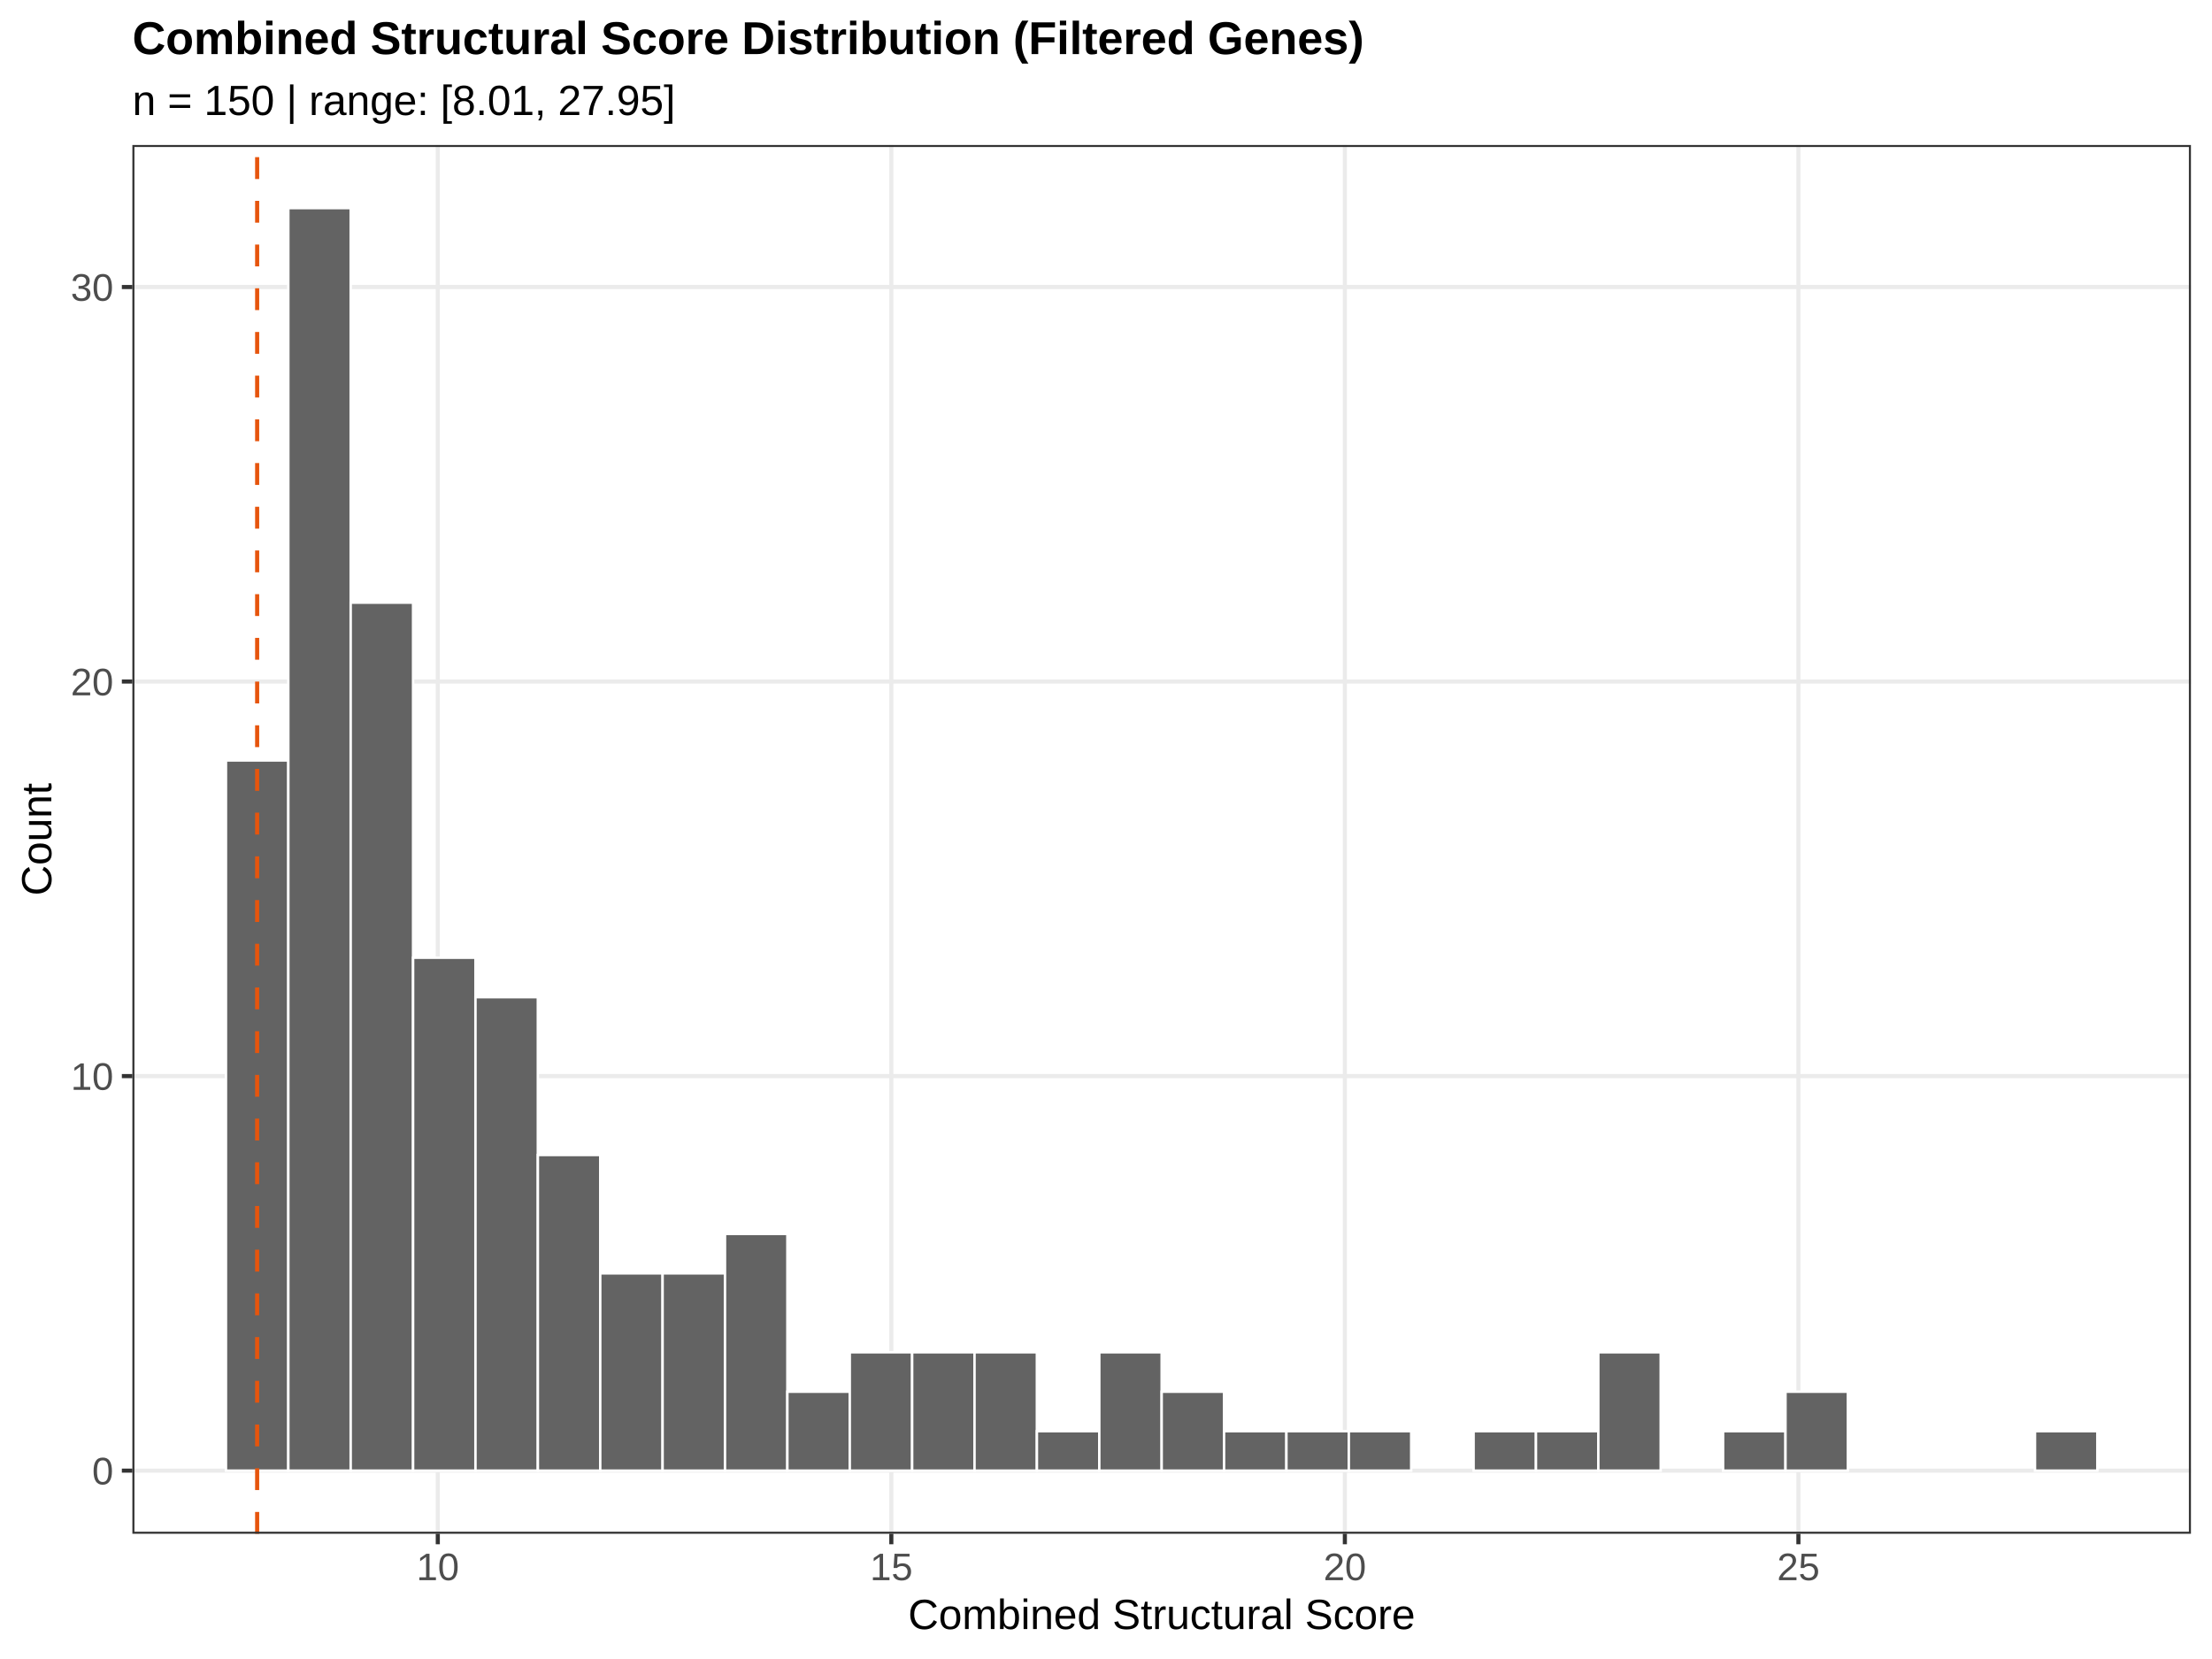
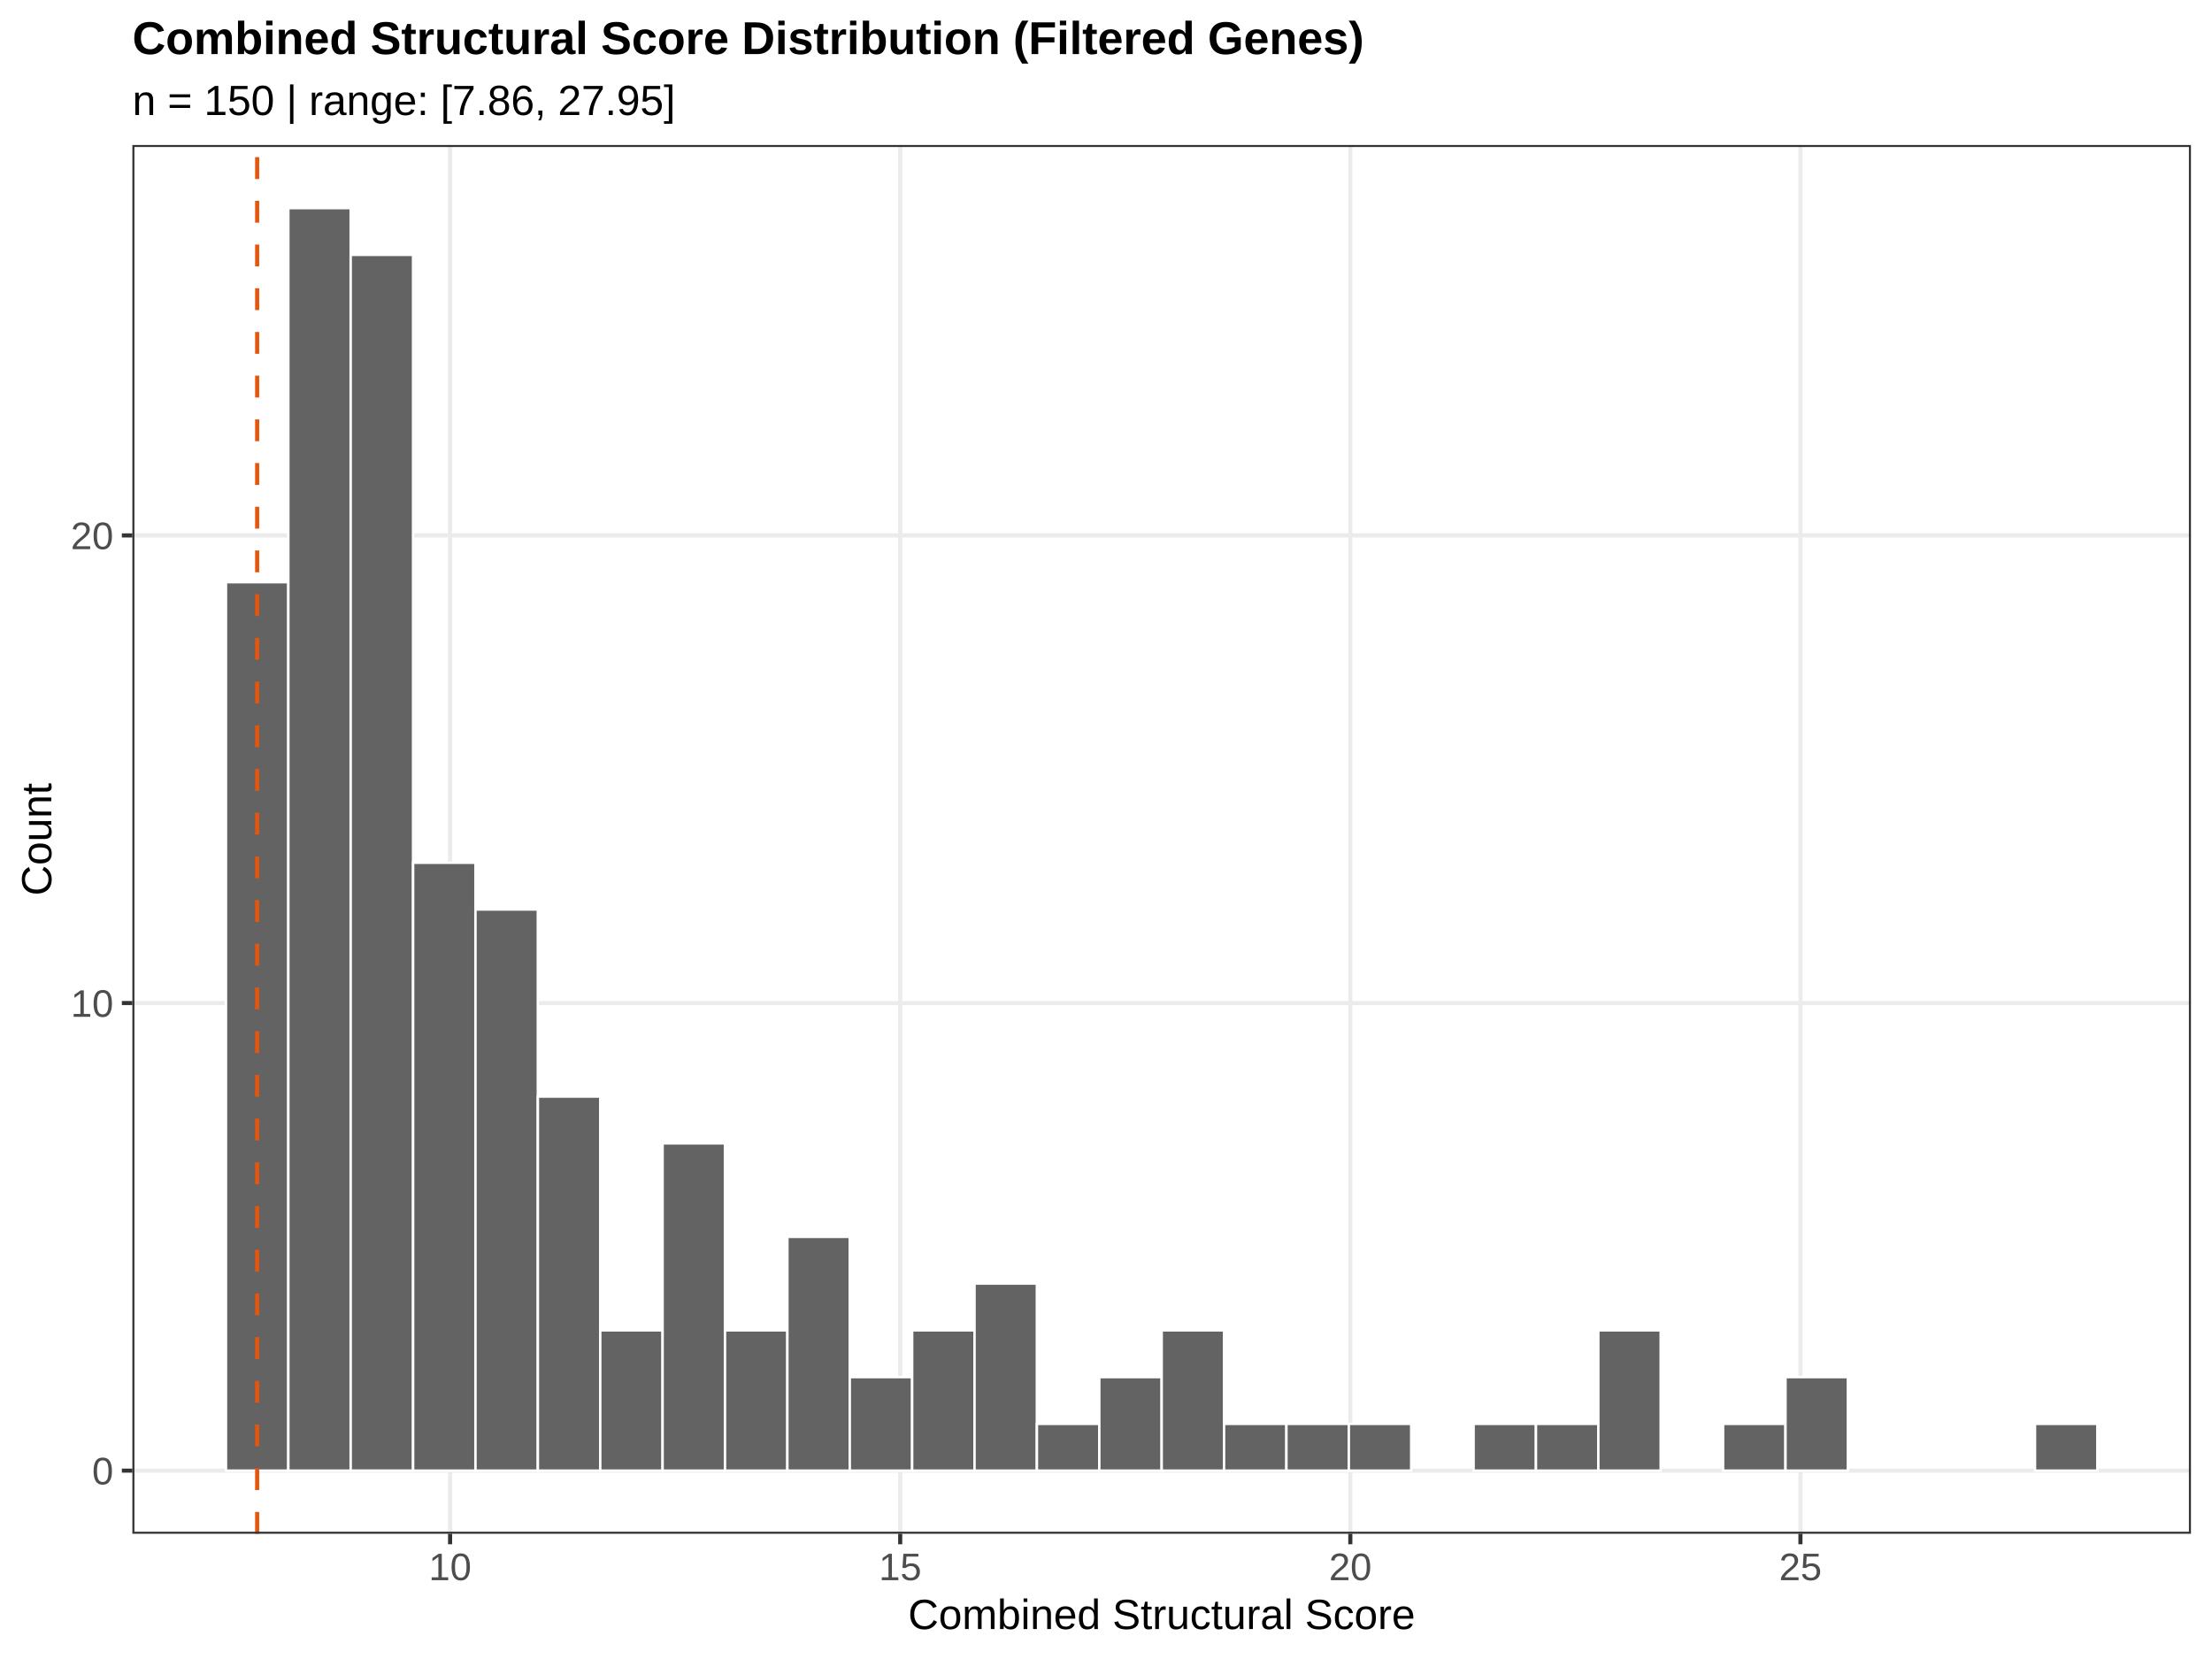
<svg xmlns="http://www.w3.org/2000/svg" width="576.00pt" height="432.00pt" viewBox="0 0 576.00 432.00">
  <g class="svglite">
    <defs>
      <style type="text/css">
    .svglite line, .svglite polyline, .svglite polygon, .svglite path, .svglite rect, .svglite circle {
      fill: none;
      stroke: #000000;
      stroke-linecap: round;
      stroke-linejoin: round;
      stroke-miterlimit: 10.00;
    }
    .svglite text {
      white-space: pre;
    }
    .svglite g.glyphgroup path {
      fill: inherit;
      stroke: none;
    }
  </style>
    </defs>
    <rect width="100%" height="100%" style="stroke: none; fill: #FFFFFF;" />
    <defs>
      <clipPath id="cpMC4wMHw1NzYuMDB8MC4wMHw0MzIuMDA=">
        <rect x="0.00" y="0.00" width="576.00" height="432.00" />
      </clipPath>
    </defs>
    <g clip-path="url(#cpMC4wMHw1NzYuMDB8MC4wMHw0MzIuMDA=)">
      <rect x="0.00" y="0.00" width="576.00" height="432.00" style="stroke-width: 1.07; stroke: #FFFFFF; fill: #FFFFFF;" />
    </g>
    <defs>
      <clipPath id="cpMzQuNDd8NTcwLjUyfDM3Ljc1fDM5OS4zOQ==">
        <rect x="34.47" y="37.75" width="536.05" height="361.64" />
      </clipPath>
    </defs>
    <g clip-path="url(#cpMzQuNDd8NTcwLjUyfDM3Ljc1fDM5OS4zOQ==)">
      <rect x="34.47" y="37.75" width="536.05" height="361.64" style="stroke-width: 1.07; stroke: none; fill: #FFFFFF;" />
      <polyline points="34.47,382.95 570.52,382.95 " style="stroke-width: 1.07; stroke: #EBEBEB; stroke-linecap: butt;" />
-       <polyline points="34.47,280.21 570.52,280.21 " style="stroke-width: 1.07; stroke: #EBEBEB; stroke-linecap: butt;" />
-       <polyline points="34.47,177.47 570.52,177.47 " style="stroke-width: 1.07; stroke: #EBEBEB; stroke-linecap: butt;" />
-       <polyline points="34.47,74.74 570.52,74.74 " style="stroke-width: 1.07; stroke: #EBEBEB; stroke-linecap: butt;" />
-       <polyline points="114.00,399.39 114.00,37.75 " style="stroke-width: 1.07; stroke: #EBEBEB; stroke-linecap: butt;" />
-       <polyline points="232.10,399.39 232.10,37.75 " style="stroke-width: 1.07; stroke: #EBEBEB; stroke-linecap: butt;" />
-       <polyline points="350.20,399.39 350.20,37.75 " style="stroke-width: 1.07; stroke: #EBEBEB; stroke-linecap: butt;" />
-       <polyline points="468.30,399.39 468.30,37.75 " style="stroke-width: 1.07; stroke: #EBEBEB; stroke-linecap: butt;" />
-       <rect x="58.84" y="198.02" width="16.24" height="184.93" style="stroke-width: 0.64; stroke: #FFFFFF; stroke-linecap: butt; stroke-linejoin: miter; fill: #636363;" />
+       <polyline points="34.47,261.19 570.52,261.19 " style="stroke-width: 1.07; stroke: #EBEBEB; stroke-linecap: butt;" />
+       <polyline points="34.47,139.42 570.52,139.42 " style="stroke-width: 1.07; stroke: #EBEBEB; stroke-linecap: butt;" />
+       <polyline points="117.20,399.39 117.20,37.75 " style="stroke-width: 1.07; stroke: #EBEBEB; stroke-linecap: butt;" />
+       <polyline points="234.41,399.39 234.41,37.75 " style="stroke-width: 1.07; stroke: #EBEBEB; stroke-linecap: butt;" />
+       <polyline points="351.62,399.39 351.62,37.75 " style="stroke-width: 1.07; stroke: #EBEBEB; stroke-linecap: butt;" />
+       <polyline points="468.83,399.39 468.83,37.75 " style="stroke-width: 1.07; stroke: #EBEBEB; stroke-linecap: butt;" />
+       <rect x="58.84" y="151.60" width="16.24" height="231.35" style="stroke-width: 0.64; stroke: #FFFFFF; stroke-linecap: butt; stroke-linejoin: miter; fill: #636363;" />
      <rect x="75.08" y="54.19" width="16.24" height="328.76" style="stroke-width: 0.64; stroke: #FFFFFF; stroke-linecap: butt; stroke-linejoin: miter; fill: #636363;" />
-       <rect x="91.32" y="156.93" width="16.24" height="226.02" style="stroke-width: 0.64; stroke: #FFFFFF; stroke-linecap: butt; stroke-linejoin: miter; fill: #636363;" />
-       <rect x="107.57" y="249.39" width="16.24" height="133.56" style="stroke-width: 0.64; stroke: #FFFFFF; stroke-linecap: butt; stroke-linejoin: miter; fill: #636363;" />
-       <rect x="123.81" y="259.66" width="16.24" height="123.29" style="stroke-width: 0.64; stroke: #FFFFFF; stroke-linecap: butt; stroke-linejoin: miter; fill: #636363;" />
-       <rect x="140.06" y="300.76" width="16.24" height="82.19" style="stroke-width: 0.64; stroke: #FFFFFF; stroke-linecap: butt; stroke-linejoin: miter; fill: #636363;" />
-       <rect x="156.30" y="331.58" width="16.24" height="51.37" style="stroke-width: 0.64; stroke: #FFFFFF; stroke-linecap: butt; stroke-linejoin: miter; fill: #636363;" />
-       <rect x="172.54" y="331.58" width="16.24" height="51.37" style="stroke-width: 0.64; stroke: #FFFFFF; stroke-linecap: butt; stroke-linejoin: miter; fill: #636363;" />
-       <rect x="188.79" y="321.31" width="16.24" height="61.64" style="stroke-width: 0.64; stroke: #FFFFFF; stroke-linecap: butt; stroke-linejoin: miter; fill: #636363;" />
-       <rect x="205.03" y="362.40" width="16.24" height="20.55" style="stroke-width: 0.64; stroke: #FFFFFF; stroke-linecap: butt; stroke-linejoin: miter; fill: #636363;" />
-       <rect x="221.28" y="352.13" width="16.24" height="30.82" style="stroke-width: 0.64; stroke: #FFFFFF; stroke-linecap: butt; stroke-linejoin: miter; fill: #636363;" />
-       <rect x="237.52" y="352.13" width="16.24" height="30.82" style="stroke-width: 0.64; stroke: #FFFFFF; stroke-linecap: butt; stroke-linejoin: miter; fill: #636363;" />
-       <rect x="253.76" y="352.13" width="16.24" height="30.82" style="stroke-width: 0.64; stroke: #FFFFFF; stroke-linecap: butt; stroke-linejoin: miter; fill: #636363;" />
-       <rect x="270.01" y="372.68" width="16.24" height="10.27" style="stroke-width: 0.64; stroke: #FFFFFF; stroke-linecap: butt; stroke-linejoin: miter; fill: #636363;" />
-       <rect x="286.25" y="352.13" width="16.24" height="30.82" style="stroke-width: 0.64; stroke: #FFFFFF; stroke-linecap: butt; stroke-linejoin: miter; fill: #636363;" />
-       <rect x="302.50" y="362.40" width="16.24" height="20.55" style="stroke-width: 0.64; stroke: #FFFFFF; stroke-linecap: butt; stroke-linejoin: miter; fill: #636363;" />
-       <rect x="318.74" y="372.68" width="16.24" height="10.27" style="stroke-width: 0.64; stroke: #FFFFFF; stroke-linecap: butt; stroke-linejoin: miter; fill: #636363;" />
-       <rect x="334.98" y="372.68" width="16.24" height="10.27" style="stroke-width: 0.64; stroke: #FFFFFF; stroke-linecap: butt; stroke-linejoin: miter; fill: #636363;" />
-       <rect x="351.23" y="372.68" width="16.24" height="10.27" style="stroke-width: 0.64; stroke: #FFFFFF; stroke-linecap: butt; stroke-linejoin: miter; fill: #636363;" />
+       <rect x="91.32" y="66.36" width="16.24" height="316.58" style="stroke-width: 0.64; stroke: #FFFFFF; stroke-linecap: butt; stroke-linejoin: miter; fill: #636363;" />
+       <rect x="107.57" y="224.66" width="16.24" height="158.29" style="stroke-width: 0.64; stroke: #FFFFFF; stroke-linecap: butt; stroke-linejoin: miter; fill: #636363;" />
+       <rect x="123.81" y="236.83" width="16.24" height="146.12" style="stroke-width: 0.64; stroke: #FFFFFF; stroke-linecap: butt; stroke-linejoin: miter; fill: #636363;" />
+       <rect x="140.06" y="285.54" width="16.24" height="97.41" style="stroke-width: 0.64; stroke: #FFFFFF; stroke-linecap: butt; stroke-linejoin: miter; fill: #636363;" />
+       <rect x="156.30" y="346.42" width="16.24" height="36.53" style="stroke-width: 0.64; stroke: #FFFFFF; stroke-linecap: butt; stroke-linejoin: miter; fill: #636363;" />
+       <rect x="172.54" y="297.72" width="16.24" height="85.23" style="stroke-width: 0.64; stroke: #FFFFFF; stroke-linecap: butt; stroke-linejoin: miter; fill: #636363;" />
+       <rect x="188.79" y="346.42" width="16.24" height="36.53" style="stroke-width: 0.64; stroke: #FFFFFF; stroke-linecap: butt; stroke-linejoin: miter; fill: #636363;" />
+       <rect x="205.03" y="322.07" width="16.24" height="60.88" style="stroke-width: 0.64; stroke: #FFFFFF; stroke-linecap: butt; stroke-linejoin: miter; fill: #636363;" />
+       <rect x="221.28" y="358.60" width="16.24" height="24.35" style="stroke-width: 0.64; stroke: #FFFFFF; stroke-linecap: butt; stroke-linejoin: miter; fill: #636363;" />
+       <rect x="237.52" y="346.42" width="16.24" height="36.53" style="stroke-width: 0.64; stroke: #FFFFFF; stroke-linecap: butt; stroke-linejoin: miter; fill: #636363;" />
+       <rect x="253.76" y="334.24" width="16.24" height="48.71" style="stroke-width: 0.64; stroke: #FFFFFF; stroke-linecap: butt; stroke-linejoin: miter; fill: #636363;" />
+       <rect x="270.01" y="370.77" width="16.24" height="12.18" style="stroke-width: 0.64; stroke: #FFFFFF; stroke-linecap: butt; stroke-linejoin: miter; fill: #636363;" />
+       <rect x="286.25" y="358.60" width="16.24" height="24.35" style="stroke-width: 0.64; stroke: #FFFFFF; stroke-linecap: butt; stroke-linejoin: miter; fill: #636363;" />
+       <rect x="302.50" y="346.42" width="16.24" height="36.53" style="stroke-width: 0.64; stroke: #FFFFFF; stroke-linecap: butt; stroke-linejoin: miter; fill: #636363;" />
+       <rect x="318.74" y="370.77" width="16.24" height="12.18" style="stroke-width: 0.64; stroke: #FFFFFF; stroke-linecap: butt; stroke-linejoin: miter; fill: #636363;" />
+       <rect x="334.98" y="370.77" width="16.24" height="12.18" style="stroke-width: 0.64; stroke: #FFFFFF; stroke-linecap: butt; stroke-linejoin: miter; fill: #636363;" />
+       <rect x="351.23" y="370.77" width="16.24" height="12.18" style="stroke-width: 0.64; stroke: #FFFFFF; stroke-linecap: butt; stroke-linejoin: miter; fill: #636363;" />
      <rect x="367.47" y="382.95" width="16.24" height="0.00" style="stroke-width: 0.64; stroke: #FFFFFF; stroke-linecap: butt; stroke-linejoin: miter; fill: #636363;" />
-       <rect x="383.72" y="372.68" width="16.24" height="10.27" style="stroke-width: 0.64; stroke: #FFFFFF; stroke-linecap: butt; stroke-linejoin: miter; fill: #636363;" />
-       <rect x="399.96" y="372.68" width="16.24" height="10.27" style="stroke-width: 0.64; stroke: #FFFFFF; stroke-linecap: butt; stroke-linejoin: miter; fill: #636363;" />
-       <rect x="416.20" y="352.13" width="16.24" height="30.82" style="stroke-width: 0.64; stroke: #FFFFFF; stroke-linecap: butt; stroke-linejoin: miter; fill: #636363;" />
+       <rect x="383.72" y="370.77" width="16.24" height="12.18" style="stroke-width: 0.64; stroke: #FFFFFF; stroke-linecap: butt; stroke-linejoin: miter; fill: #636363;" />
+       <rect x="399.96" y="370.77" width="16.24" height="12.18" style="stroke-width: 0.64; stroke: #FFFFFF; stroke-linecap: butt; stroke-linejoin: miter; fill: #636363;" />
+       <rect x="416.20" y="346.42" width="16.24" height="36.53" style="stroke-width: 0.64; stroke: #FFFFFF; stroke-linecap: butt; stroke-linejoin: miter; fill: #636363;" />
      <rect x="432.45" y="382.95" width="16.24" height="0.00" style="stroke-width: 0.64; stroke: #FFFFFF; stroke-linecap: butt; stroke-linejoin: miter; fill: #636363;" />
-       <rect x="448.69" y="372.68" width="16.24" height="10.27" style="stroke-width: 0.64; stroke: #FFFFFF; stroke-linecap: butt; stroke-linejoin: miter; fill: #636363;" />
-       <rect x="464.94" y="362.40" width="16.24" height="20.55" style="stroke-width: 0.64; stroke: #FFFFFF; stroke-linecap: butt; stroke-linejoin: miter; fill: #636363;" />
+       <rect x="448.69" y="370.77" width="16.24" height="12.18" style="stroke-width: 0.64; stroke: #FFFFFF; stroke-linecap: butt; stroke-linejoin: miter; fill: #636363;" />
+       <rect x="464.94" y="358.60" width="16.24" height="24.35" style="stroke-width: 0.64; stroke: #FFFFFF; stroke-linecap: butt; stroke-linejoin: miter; fill: #636363;" />
      <rect x="481.18" y="382.95" width="16.24" height="0.00" style="stroke-width: 0.64; stroke: #FFFFFF; stroke-linecap: butt; stroke-linejoin: miter; fill: #636363;" />
      <rect x="497.42" y="382.95" width="16.24" height="0.00" style="stroke-width: 0.64; stroke: #FFFFFF; stroke-linecap: butt; stroke-linejoin: miter; fill: #636363;" />
      <rect x="513.67" y="382.95" width="16.24" height="0.00" style="stroke-width: 0.64; stroke: #FFFFFF; stroke-linecap: butt; stroke-linejoin: miter; fill: #636363;" />
-       <rect x="529.91" y="372.68" width="16.24" height="10.27" style="stroke-width: 0.64; stroke: #FFFFFF; stroke-linecap: butt; stroke-linejoin: miter; fill: #636363;" />
+       <rect x="529.91" y="370.77" width="16.24" height="12.18" style="stroke-width: 0.64; stroke: #FFFFFF; stroke-linecap: butt; stroke-linejoin: miter; fill: #636363;" />
      <line x1="66.96" y1="399.39" x2="66.96" y2="37.75" style="stroke-width: 1.07; stroke: #E6550D; stroke-dasharray: 5.69,5.69; stroke-linecap: butt;" />
      <rect x="34.47" y="37.75" width="536.05" height="361.64" style="stroke-width: 1.07; stroke: #333333;" />
    </g>
    <g clip-path="url(#cpMC4wMHw1NzYuMDB8MC4wMHw0MzIuMDA=)">
      <text x="29.54" y="386.53" text-anchor="end" style="font-size: 10.00px;fill: #4D4D4D; font-family: &quot;Arial&quot;;" textLength="5.56px" lengthAdjust="spacingAndGlyphs">0</text>
-       <text x="29.54" y="283.79" text-anchor="end" style="font-size: 10.00px;fill: #4D4D4D; font-family: &quot;Arial&quot;;" textLength="11.12px" lengthAdjust="spacingAndGlyphs">10</text>
-       <text x="29.54" y="181.06" text-anchor="end" style="font-size: 10.00px;fill: #4D4D4D; font-family: &quot;Arial&quot;;" textLength="11.12px" lengthAdjust="spacingAndGlyphs">20</text>
-       <text x="29.54" y="78.32" text-anchor="end" style="font-size: 10.00px;fill: #4D4D4D; font-family: &quot;Arial&quot;;" textLength="11.12px" lengthAdjust="spacingAndGlyphs">30</text>
+       <text x="29.54" y="264.77" text-anchor="end" style="font-size: 10.00px;fill: #4D4D4D; font-family: &quot;Arial&quot;;" textLength="11.12px" lengthAdjust="spacingAndGlyphs">10</text>
+       <text x="29.54" y="143.00" text-anchor="end" style="font-size: 10.00px;fill: #4D4D4D; font-family: &quot;Arial&quot;;" textLength="11.12px" lengthAdjust="spacingAndGlyphs">20</text>
      <polyline points="31.73,382.95 34.47,382.95 " style="stroke-width: 1.07; stroke: #333333; stroke-linecap: butt;" />
-       <polyline points="31.73,280.21 34.47,280.21 " style="stroke-width: 1.07; stroke: #333333; stroke-linecap: butt;" />
-       <polyline points="31.73,177.47 34.47,177.47 " style="stroke-width: 1.07; stroke: #333333; stroke-linecap: butt;" />
-       <polyline points="31.73,74.74 34.47,74.74 " style="stroke-width: 1.07; stroke: #333333; stroke-linecap: butt;" />
-       <polyline points="114.00,402.13 114.00,399.39 " style="stroke-width: 1.07; stroke: #333333; stroke-linecap: butt;" />
-       <polyline points="232.10,402.13 232.10,399.39 " style="stroke-width: 1.07; stroke: #333333; stroke-linecap: butt;" />
-       <polyline points="350.20,402.13 350.20,399.39 " style="stroke-width: 1.07; stroke: #333333; stroke-linecap: butt;" />
-       <polyline points="468.30,402.13 468.30,399.39 " style="stroke-width: 1.07; stroke: #333333; stroke-linecap: butt;" />
-       <text x="114.00" y="411.48" text-anchor="middle" style="font-size: 10.00px;fill: #4D4D4D; font-family: &quot;Arial&quot;;" textLength="11.12px" lengthAdjust="spacingAndGlyphs">10</text>
-       <text x="232.10" y="411.48" text-anchor="middle" style="font-size: 10.00px;fill: #4D4D4D; font-family: &quot;Arial&quot;;" textLength="11.12px" lengthAdjust="spacingAndGlyphs">15</text>
-       <text x="350.20" y="411.48" text-anchor="middle" style="font-size: 10.00px;fill: #4D4D4D; font-family: &quot;Arial&quot;;" textLength="11.12px" lengthAdjust="spacingAndGlyphs">20</text>
-       <text x="468.30" y="411.48" text-anchor="middle" style="font-size: 10.00px;fill: #4D4D4D; font-family: &quot;Arial&quot;;" textLength="11.12px" lengthAdjust="spacingAndGlyphs">25</text>
+       <polyline points="31.73,261.19 34.47,261.19 " style="stroke-width: 1.07; stroke: #333333; stroke-linecap: butt;" />
+       <polyline points="31.73,139.42 34.47,139.42 " style="stroke-width: 1.07; stroke: #333333; stroke-linecap: butt;" />
+       <polyline points="117.20,402.13 117.20,399.39 " style="stroke-width: 1.07; stroke: #333333; stroke-linecap: butt;" />
+       <polyline points="234.41,402.13 234.41,399.39 " style="stroke-width: 1.07; stroke: #333333; stroke-linecap: butt;" />
+       <polyline points="351.62,402.13 351.62,399.39 " style="stroke-width: 1.07; stroke: #333333; stroke-linecap: butt;" />
+       <polyline points="468.83,402.13 468.83,399.39 " style="stroke-width: 1.07; stroke: #333333; stroke-linecap: butt;" />
+       <text x="117.20" y="411.48" text-anchor="middle" style="font-size: 10.00px;fill: #4D4D4D; font-family: &quot;Arial&quot;;" textLength="11.12px" lengthAdjust="spacingAndGlyphs">10</text>
+       <text x="234.41" y="411.48" text-anchor="middle" style="font-size: 10.00px;fill: #4D4D4D; font-family: &quot;Arial&quot;;" textLength="11.12px" lengthAdjust="spacingAndGlyphs">15</text>
+       <text x="351.62" y="411.48" text-anchor="middle" style="font-size: 10.00px;fill: #4D4D4D; font-family: &quot;Arial&quot;;" textLength="11.12px" lengthAdjust="spacingAndGlyphs">20</text>
+       <text x="468.83" y="411.48" text-anchor="middle" style="font-size: 10.00px;fill: #4D4D4D; font-family: &quot;Arial&quot;;" textLength="11.12px" lengthAdjust="spacingAndGlyphs">25</text>
      <text x="302.50" y="424.20" text-anchor="middle" style="font-size: 11.00px; font-family: &quot;Arial&quot;;" textLength="132.12px" lengthAdjust="spacingAndGlyphs">Combined Structural Score</text>
      <text transform="translate(13.36,218.57) rotate(-90)" text-anchor="middle" style="font-size: 11.00px; font-family: &quot;Arial&quot;;" textLength="29.38px" lengthAdjust="spacingAndGlyphs">Count</text>
-       <text x="34.47" y="29.95" style="font-size: 11.00px; font-family: &quot;Arial&quot;;" textLength="141.56px" lengthAdjust="spacingAndGlyphs">n = 150 | range: [8.01, 27.95]</text>
+       <text x="34.47" y="29.95" style="font-size: 11.00px; font-family: &quot;Arial&quot;;" textLength="141.56px" lengthAdjust="spacingAndGlyphs">n = 150 | range: [7.86, 27.95]</text>
      <text x="34.47" y="14.08" style="font-size: 12.00px; font-weight: bold; font-family: &quot;Arial&quot;;" textLength="320.62px" lengthAdjust="spacingAndGlyphs">Combined Structural Score Distribution (Filtered Genes)</text>
    </g>
  </g>
</svg>
